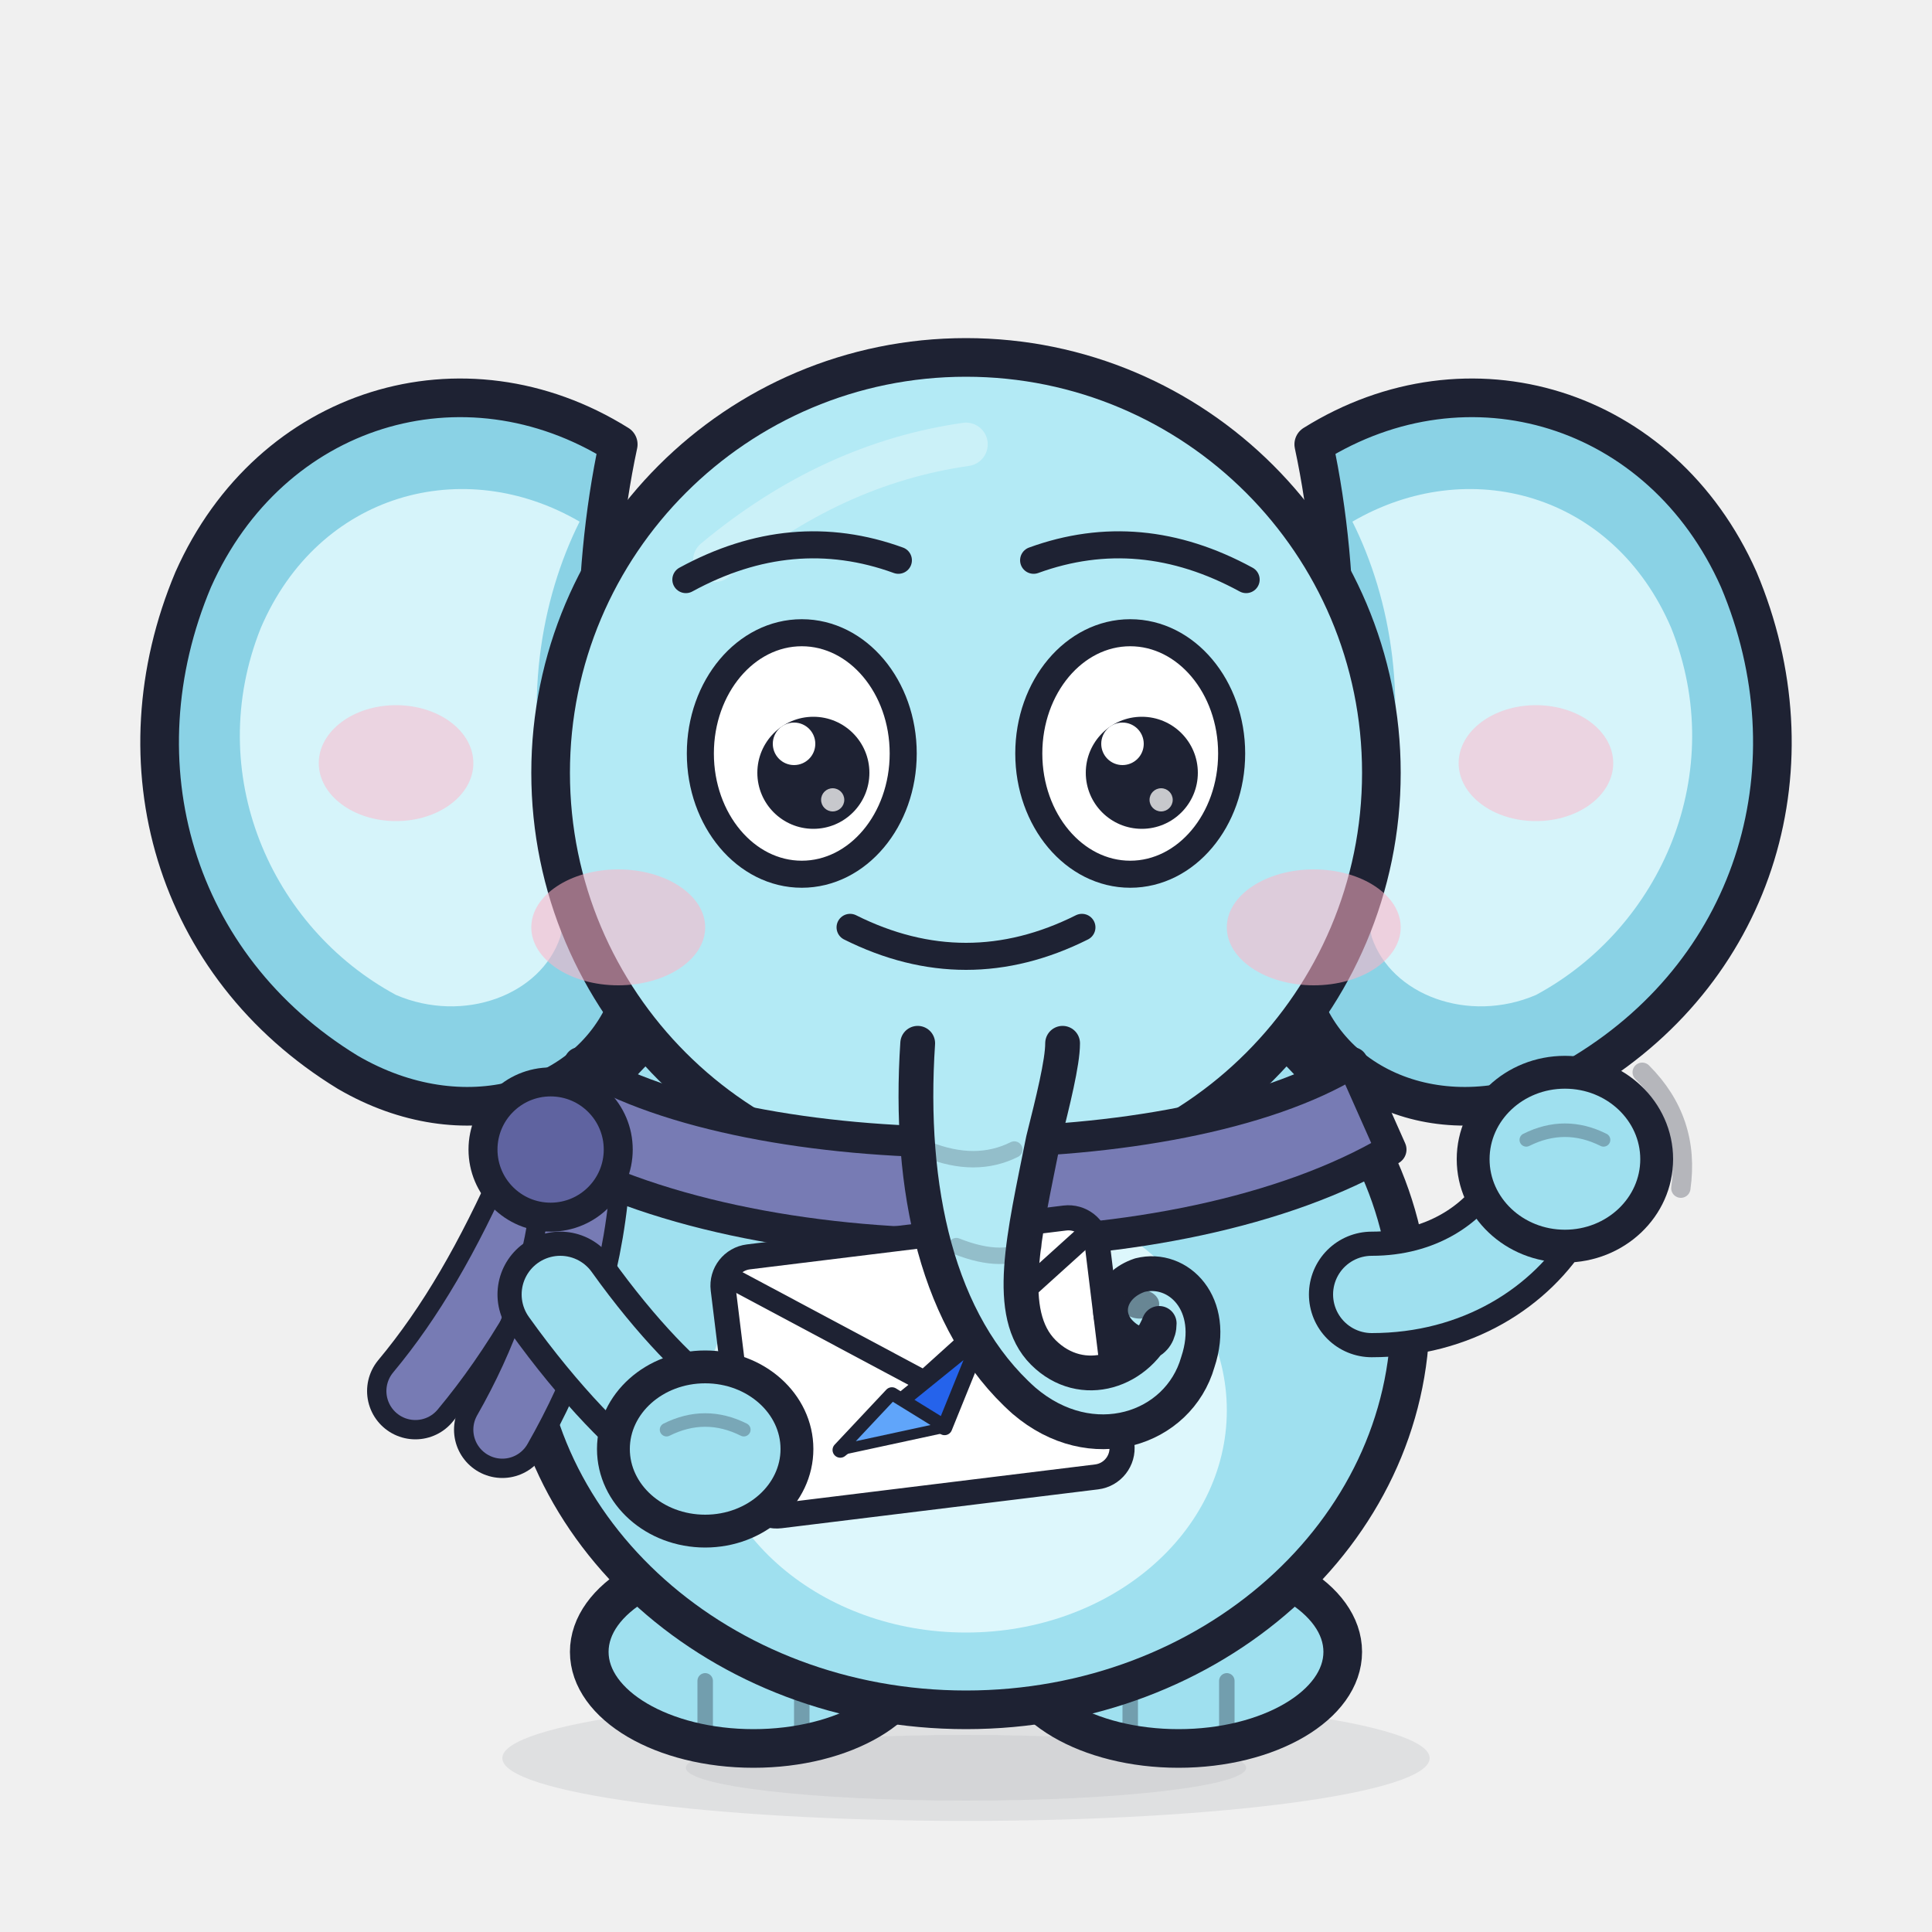
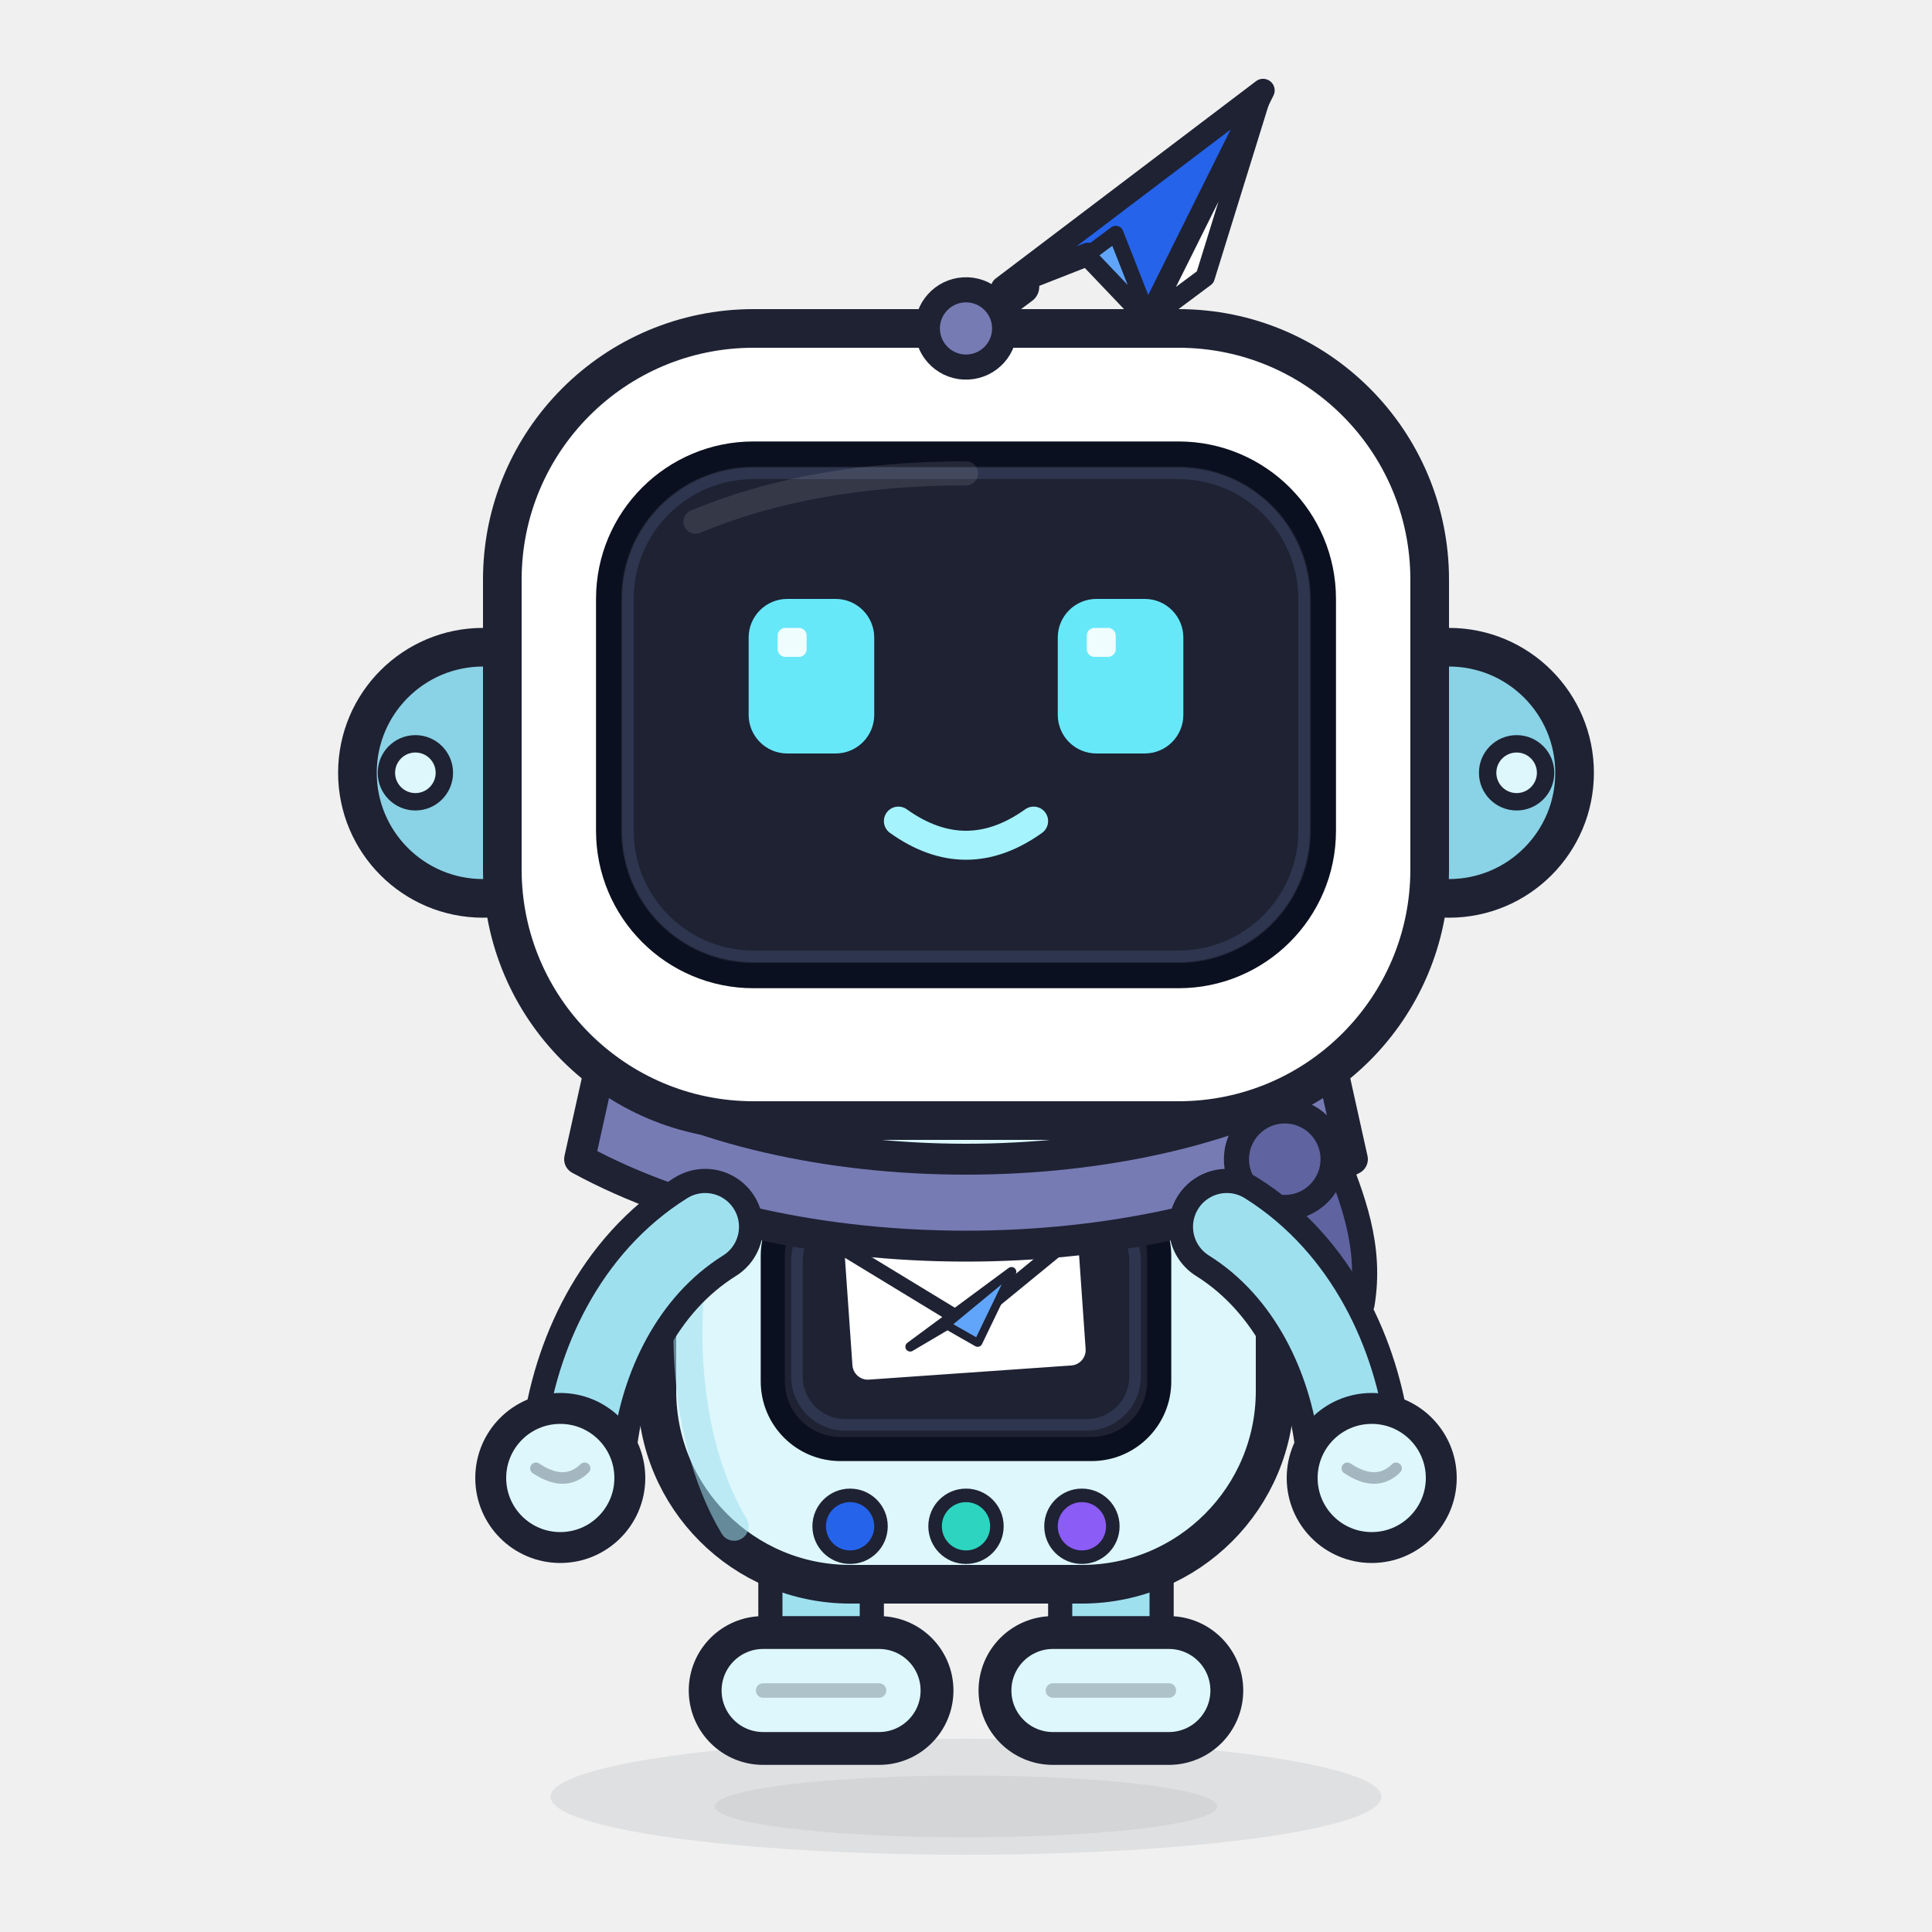
<svg xmlns="http://www.w3.org/2000/svg" width="88" height="88" viewBox="0 0 200 200" role="img" aria-labelledby="petTitle petDesc">
  <g stroke-linecap="round" stroke-linejoin="round">
-     <ellipse cx="100" cy="182" rx="48" ry="6.5" fill="#1E2233" opacity=".08" />
-     <ellipse cx="100" cy="183" rx="29" ry="3.4" fill="#1E2233" opacity=".06" />
-     <g fill="#9FE0EF" stroke="#1E2233" stroke-width="4">
-       <ellipse cx="78" cy="171" rx="17" ry="10" />
-       <ellipse cx="122" cy="171" rx="17" ry="10" />
+     <ellipse cx="100" cy="186" rx="43" ry="6" fill="#1E2233" opacity=".08" />
+     <ellipse cx="100" cy="187" rx="26" ry="3.2" fill="#1E2233" opacity=".06" />
+     <g>
+       <path d="M85 158 L85 172" fill="none" stroke="#1E2233" stroke-width="13" />
+       <path d="M85 158 L85 172" fill="none" stroke="#9FE0EF" stroke-width="8" />
+       <path d="M115 158 L115 172" fill="none" stroke="#1E2233" stroke-width="13" />
+       <path d="M115 158 L115 172" fill="none" stroke="#9FE0EF" stroke-width="8" />
+       <rect x="73" y="169" width="24" height="12" rx="6" fill="#DDF7FC" stroke="#1E2233" stroke-width="3.4" />
+       <rect x="103" y="169" width="24" height="12" rx="6" fill="#DDF7FC" stroke="#1E2233" stroke-width="3.4" />
+       <path d="M79 175 H91" fill="none" stroke="#1E2233" stroke-width="1.5" opacity=".25" />
+       <path d="M109 175 H121" fill="none" stroke="#1E2233" stroke-width="1.5" opacity=".25" />
    </g>
-     <g fill="none" stroke="#1E2233" stroke-width="1.6" opacity=".35">
-       <path d="M73 174v5" />
-       <path d="M83 174v5" />
-       <path d="M117 174v5" />
-       <path d="M127 174v5" />
+     <rect x="68" y="110" width="64" height="54" rx="20" fill="#DDF7FC" stroke="#1E2233" stroke-width="4" />
+     <path d="M74 122 C70 132 70 148 76 158" fill="none" stroke="#9FE0EF" stroke-width="3" opacity=".55" />
+     <g>
+       <rect x="80" y="123" width="40" height="27" rx="7" fill="#1E2233" stroke="#0B1020" stroke-width="2.5" />
+       <rect x="82.5" y="125.5" width="35" height="22" rx="5" fill="none" stroke="#3B4664" stroke-width="1.2" opacity=".55" />
+       <g transform="rotate(-4 100 136)">
+         <rect x="87" y="127" width="26" height="16" rx="2.5" fill="#FFFFFF" stroke="#1E2233" stroke-width="1.8" />
+         <path d="M88 128.5 L100 137 L112 128.5" fill="none" stroke="#1E2233" stroke-width="1.5" />
+         <path d="M94 139 L105 132 L101 139 L98 137 Z" fill="#2563EB" stroke="#1E2233" stroke-width="1" />
+         <path d="M98 137 L105 132 L101 139 Z" fill="#60A5FA" stroke="#1E2233" stroke-width=".7" />
+       </g>
+       <circle cx="88" cy="158" r="3.2" fill="#2563EB" opacity="1" stroke="#1E2233" stroke-width="1.4" />
+       <circle cx="100" cy="158" r="3.2" fill="#2DD4BF" opacity="1" stroke="#1E2233" stroke-width="1.4" />
+       <circle cx="112" cy="158" r="3.2" fill="#8B5CF6" opacity="1" stroke="#1E2233" stroke-width="1.4" />
    </g>
-     <ellipse cx="100" cy="136" rx="46" ry="41" fill="#9FE0EF" stroke="#1E2233" stroke-width="4" />
-     <ellipse cx="100" cy="146" rx="27" ry="23" fill="#DDF7FC" />
-     <g transform="rotate(0 64 72)">
-       <path d="M64 46 C48 36 28 42 20 60 C12 79 18 100 36 111 C48 118 61 114 65 104 C66 100 66 96 65 92 C61 77 61 60 64 46 Z" fill="#8AD2E5" stroke="#1E2233" stroke-width="4" />
-       <path d="M60 54 C48 47 33 51 27 65 C21 80 28 96 41 103 C48 106 56 103 58 97 C59 93 58 89 57 85 C54 73 56 62 60 54 Z" fill="#D6F4FA" />
-       <ellipse cx="41" cy="79" rx="8" ry="6" fill="#FFB3C7" opacity=".5" />
+     <g>
+       <path d="M62 111 C82 123 118 123 138 111 L140 120 C118 132 82 132 60 120 Z" fill="#777BB4" stroke="#1E2233" stroke-width="3.2" />
+       <path d="M130 120 C133 126 134 132 132 138 L141 135 C142 129 140 124 138 119 Z" fill="#5F63A0" stroke="#1E2233" stroke-width="2.6" />
+       <circle cx="133" cy="120" r="5" fill="#5F63A0" stroke="#1E2233" stroke-width="2.6" />
    </g>
-     <g transform="rotate(0 136 72)">
-       <path d="M136 46 C152 36 172 42 180 60 C188 79 182 100 164 111 C152 118 139 114 135 104 C134 100 134 96 135 92 C139 77 139 60 136 46 Z" fill="#8AD2E5" stroke="#1E2233" stroke-width="4" />
-       <path d="M140 54 C152 47 167 51 173 65 C179 80 172 96 159 103 C152 106 144 103 142 97 C141 93 142 89 143 85 C146 73 144 62 140 54 Z" fill="#D6F4FA" />
-       <ellipse cx="159" cy="79" rx="8" ry="6" fill="#FFB3C7" opacity=".5" />
+     <g>
+       <circle cx="50" cy="80" r="13" fill="#8AD2E5" stroke="#1E2233" stroke-width="4" />
+       <circle cx="150" cy="80" r="13" fill="#8AD2E5" stroke="#1E2233" stroke-width="4" />
+       <circle cx="43" cy="80" r="3" fill="#DDF7FC" stroke="#1E2233" stroke-width="1.8" />
+       <circle cx="157" cy="80" r="3" fill="#DDF7FC" stroke="#1E2233" stroke-width="1.8" />
+       <rect x="52" y="34" width="96" height="82" rx="26" fill="#FFFFFF" stroke="#1E2233" stroke-width="4" />
+       <rect x="63" y="47" width="74" height="54" rx="15" fill="#1E2233" stroke="#0B1020" stroke-width="2.6" />
+       <rect x="65" y="49" width="70" height="50" rx="13" fill="none" stroke="#3B4664" stroke-width="1.2" opacity=".55" />
+       <path d="M72 54 Q84 49 100 49" fill="none" stroke="#FFFFFF" stroke-width="2.5" opacity=".1" />
    </g>
-     <circle cx="100" cy="80" r="43" fill="#B3EAF5" stroke="#1E2233" stroke-width="4" />
-     <path d="M74 58 Q86 48 100 46" fill="none" stroke="#FFFFFF" stroke-width="4.5" opacity=".32" />
-     <ellipse cx="64" cy="96" rx="9" ry="6" fill="#FFB3C7" opacity=".55" />
-     <ellipse cx="136" cy="96" rx="9" ry="6" fill="#FFB3C7" opacity=".55" />
    <g>
-       <ellipse cx="83" cy="78" rx="10.5" ry="12.5" fill="#FFFFFF" stroke="#1E2233" stroke-width="2.8" />
-       <ellipse cx="117" cy="78" rx="10.5" ry="12.5" fill="#FFFFFF" stroke="#1E2233" stroke-width="2.8" />
-       <circle cx="84.2" cy="80" r="5.8" fill="#1E2233" />
-       <circle cx="118.2" cy="80" r="5.8" fill="#1E2233" />
-       <circle cx="82.2" cy="77" r="2.2" fill="#FFFFFF" />
-       <circle cx="116.2" cy="77" r="2.2" fill="#FFFFFF" />
-       <circle cx="86.2" cy="82.8" r="1.2" fill="#FFFFFF" opacity=".75" />
-       <circle cx="120.2" cy="82.8" r="1.2" fill="#FFFFFF" opacity=".75" />
+       <rect x="77.5" y="62" width="13" height="16" rx="4" fill="#67E8F9" />
+       <rect x="109.5" y="62" width="13" height="16" rx="4" fill="#67E8F9" />
+       <rect x="80.5" y="65" width="3" height="3" rx=".8" fill="#FFFFFF" opacity=".9" />
+       <rect x="112.5" y="65" width="3" height="3" rx=".8" fill="#FFFFFF" opacity=".9" />
+       <path d="M93 85 Q100 90 107 85" fill="none" stroke="#A5F3FC" stroke-width="3" />
    </g>
-     <g fill="none" stroke="#1E2233" stroke-width="2.8">
-       <path d="M71 60 Q82 54 93 58" />
-       <path d="M107 58 Q118 54 129 60" />
+     <path d="M73 127 C65 132 61 141 60 149" fill="none" stroke="#1E2233" stroke-width="12" />
+     <path d="M73 127 C65 132 61 141 60 149" fill="none" stroke="#9FE0EF" stroke-width="7" />
+     <circle cx="58" cy="153" r="7.2" fill="#DDF7FC" stroke="#1E2233" stroke-width="3.2" />
+     <path d="M55.48 152 q3 2 5.04 0" fill="none" stroke="#1E2233" stroke-width="1.2" opacity=".3" />
+     <path d="M127 127 C135 132 139 141 140 149" fill="none" stroke="#1E2233" stroke-width="12" />
+     <path d="M127 127 C135 132 139 141 140 149" fill="none" stroke="#9FE0EF" stroke-width="7" />
+     <circle cx="142" cy="153" r="7.2" fill="#DDF7FC" stroke="#1E2233" stroke-width="3.2" />
+     <path d="M139.48 152 q3 2 5.04 0" fill="none" stroke="#1E2233" stroke-width="1.2" opacity=".3" />
+     <g transform="rotate(-3 100 34)">
+       <path d="M100 34 L106 30" fill="none" stroke="#1E2233" stroke-width="3.6" />
+       <circle cx="100" cy="34" r="4" fill="#777BB4" stroke="#1E2233" stroke-width="2.6" />
+       <g transform="translate(0 5)">
+         <path d="M104 25 L132 6 L119 29 L113 22 Z" fill="#2563EB" stroke="#1E2233" stroke-width="2.4" />
+         <path d="M119 29 L132 6 L125 25 Z" fill="#FFFFFF" stroke="#1E2233" stroke-width="2" />
+         <path d="M113 22 L119 29 L116 20 Z" fill="#60A5FA" stroke="#1E2233" stroke-width="1.6" />
+       </g>
    </g>
-     <path d="M88 96 Q100 102 112 96" fill="none" stroke="#1E2233" stroke-width="2.8" />
-     <g>
-       <path d="M56 122 C52 131 48 138 43 144" fill="none" stroke="#1E2233" stroke-width="10" />
-       <path d="M56 122 C52 131 48 138 43 144" fill="none" stroke="#777BB4" stroke-width="6" />
-       <path d="M60 124 C59 133 56 141 52 148" fill="none" stroke="#1E2233" stroke-width="10" />
-       <path d="M60 124 C59 133 56 141 52 148" fill="none" stroke="#777BB4" stroke-width="6" />
-       <path d="M60 110 C78 121 122 121 140 110 L144 119 C122 132 78 132 56 119 Z" fill="#777BB4" stroke="#1E2233" stroke-width="3.2" />
-       <circle cx="57" cy="119" r="7" fill="#5F63A0" stroke="#1E2233" stroke-width="3" />
-     </g>
-     <g transform="rotate(-7 95.5 141.5)">
-       <rect x="76" y="128" width="39" height="27" rx="3" fill="#FFFFFF" stroke="#1E2233" stroke-width="2.6" />
-       <path d="M77 130 L95.5 143 L114 130" fill="none" stroke="#1E2233" stroke-width="2.2" />
-       <path d="M86 149 L102 139 L97 148 L92 144 Z" fill="#2563EB" stroke="#1E2233" stroke-width="1.6" />
-       <path d="M86 149 L92 144 L97 148 Z" fill="#60A5FA" stroke="#1E2233" stroke-width="1.1" />
-     </g>
-     <path d="M58 134 C63 141 68 146 71 148" fill="none" stroke="#1E2233" stroke-width="13" />
-     <path d="M58 134 C63 141 68 146 71 148" fill="none" stroke="#9FE0EF" stroke-width="8" />
-     <ellipse cx="73" cy="150" rx="9.5" ry="8.5" fill="#9FE0EF" stroke="#1E2233" stroke-width="3.4" />
-     <path d="M69 148 q4 -2 8 0" fill="none" stroke="#1E2233" stroke-width="1.4" opacity=".3" />
-     <path d="M95 108 C94 123 97 137 106 145 C113 151 122 148 124 141 C126 135 122 131 118 132 C115 133 114 136 116 138 C118 140 120 139 120 137 C118 142 112 144 108 140 C104 136 106 128 108 118 C109 114 110 110 110 108" fill="#B3EAF5" />
-     <path d="M95 108 C94 123 97 137 106 145 C113 151 122 148 124 141 C126 135 122 131 118 132 C115 133 114 136 116 138 C118 140 120 139 120 137 C118 142 112 144 108 140 C104 136 106 128 108 118 C109 114 110 110 110 108" fill="none" stroke="#1E2233" stroke-width="3.6" />
-     <ellipse cx="118" cy="135" rx="2" ry="1.5" fill="#1E2233" opacity=".5" />
-     <path d="M96 119 Q101 121 105 119" fill="none" stroke="#1E2233" stroke-width="1.7" opacity=".22" />
-     <path d="M99 129 Q104 131 107 129" fill="none" stroke="#1E2233" stroke-width="1.7" opacity=".22" />
-     <path d="M142 134 C150 134 156 130 159 125" fill="none" stroke="#1E2233" stroke-width="13" />
-     <path d="M142 134 C150 134 156 130 159 125" fill="none" stroke="#9FE0EF" stroke-width="8" />
-     <ellipse cx="162" cy="120" rx="9.5" ry="9" fill="#9FE0EF" stroke="#1E2233" stroke-width="3.4" />
-     <path d="M158 118 q4 -2 8 0" fill="none" stroke="#1E2233" stroke-width="1.4" opacity=".3" />
-     <path d="M170 111 Q175 116 174 123" fill="none" stroke="#1E2233" stroke-width="2" opacity=".28" />
  </g>
</svg>
